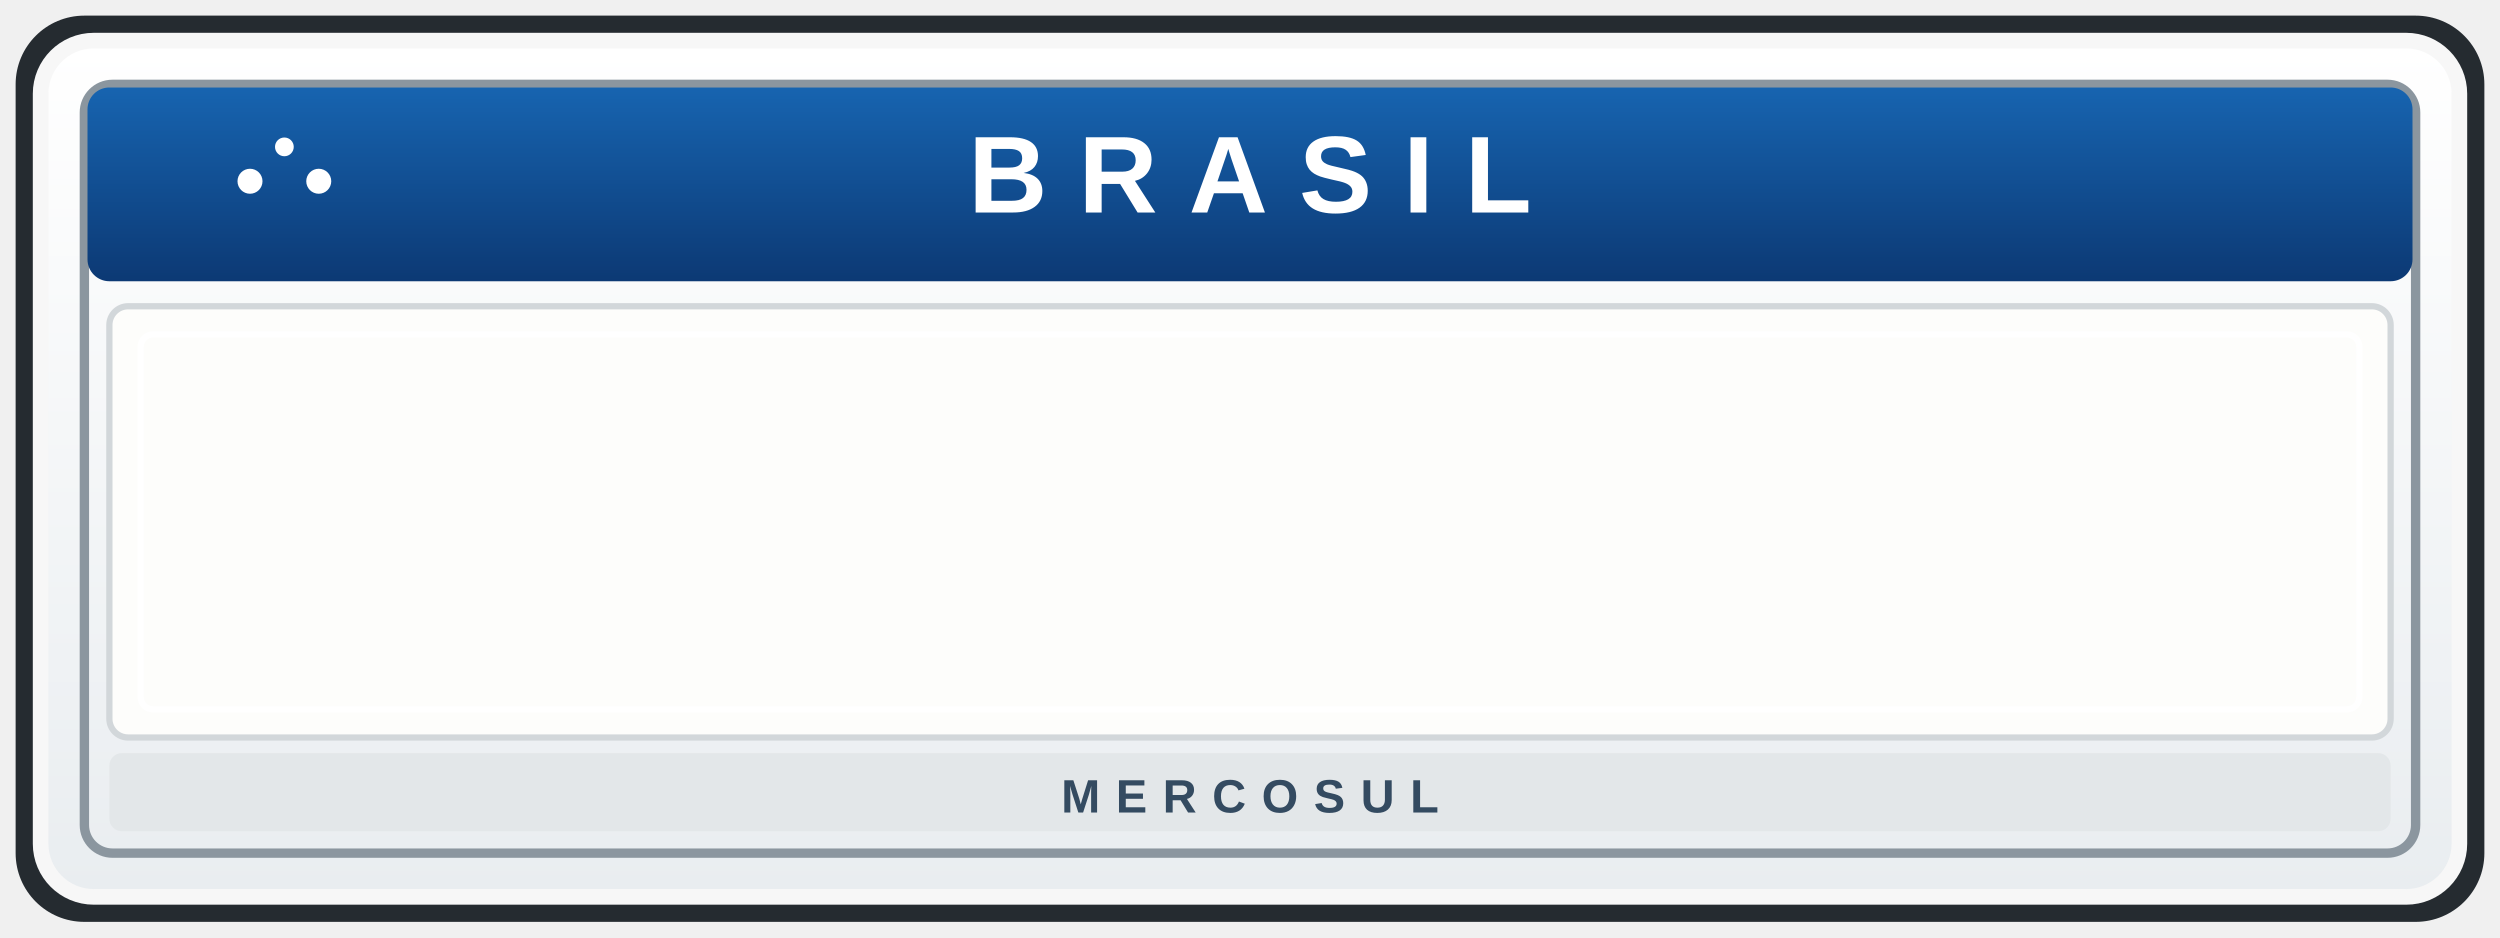
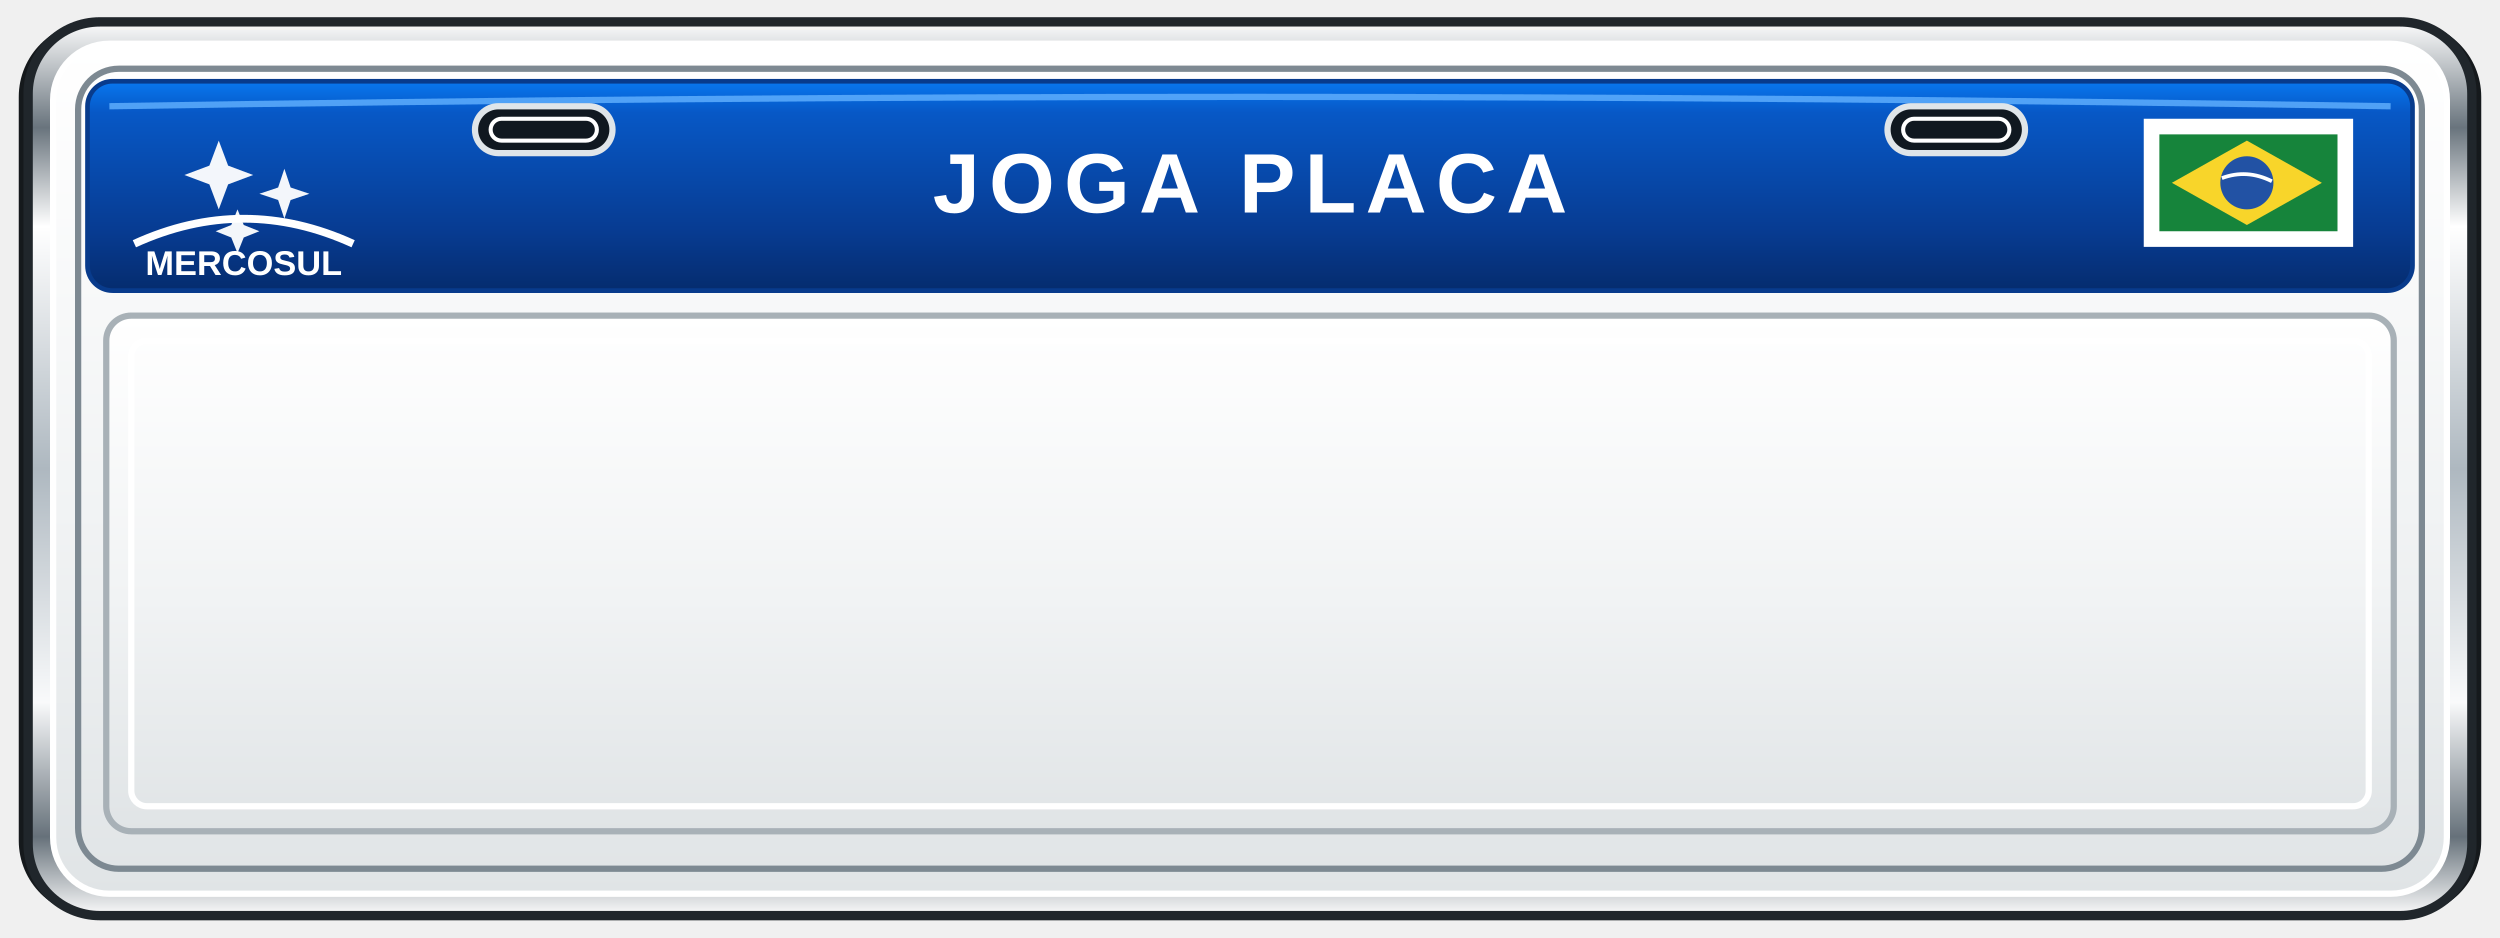
- <svg xmlns="http://www.w3.org/2000/svg" viewBox="0 0 800 300" role="img" aria-label="Placa Mercosul sem caracteres">
+ <svg xmlns="http://www.w3.org/2000/svg" viewBox="0 0 800 300" role="img" aria-label="Placa Mercosul Joga Placa sem caracteres nem QR code">
  <defs>
-     <linearGradient id="metal" x2="0" y2="1">
+     <linearGradient id="chrome" x1="0" y1="0" x2="0" y2="1">
      <stop stop-color="#fff" />
-       <stop offset="1" stop-color="#e9edf0" />
+       <stop offset=".12" stop-color="#69747d" />
+       <stop offset=".23" stop-color="#fff" />
+       <stop offset=".5" stop-color="#aeb8c0" />
+       <stop offset=".76" stop-color="#f9fafb" />
+       <stop offset=".91" stop-color="#66717a" />
+       <stop offset="1" stop-color="#fff" />
    </linearGradient>
-     <linearGradient id="blue" x2="0" y2="1">
-       <stop stop-color="#1764b0" />
-       <stop offset="1" stop-color="#0c3974" />
+     <linearGradient id="blue" x1="0" y1="0" x2="0" y2="1">
+       <stop stop-color="#0877ef" />
+       <stop offset=".15" stop-color="#0758c6" />
+       <stop offset=".72" stop-color="#073b91" />
+       <stop offset="1" stop-color="#052c6e" />
+     </linearGradient>
+     <linearGradient id="white" x1="0" y1="0" x2="0" y2="1">
+       <stop stop-color="#fff" />
+       <stop offset=".55" stop-color="#f1f3f4" />
+       <stop offset="1" stop-color="#e0e4e6" />
    </linearGradient>
  </defs>
-   <rect x="5" y="5" width="790" height="290" rx="22" fill="#252b30" />
-   <rect x="13" y="13" width="774" height="274" rx="17" fill="url(#metal)" stroke="#f7f7f7" stroke-width="5" />
-   <rect x="27" y="27" width="746" height="246" rx="9" fill="none" stroke="#8b969f" stroke-width="3" />
-   <rect x="28" y="28" width="744" height="62" rx="7" fill="url(#blue)" />
-   <text x="400" y="68" font-family="Arial,sans-serif" font-size="35" font-weight="700" letter-spacing="10" text-anchor="middle" fill="#fff">BRASIL</text>
-   <g fill="#fff">
-     <circle cx="80" cy="58" r="4" />
-     <circle cx="91" cy="47" r="3" />
-     <circle cx="102" cy="58" r="4" />
+   <rect x="6" y="7" width="788" height="286" rx="24" fill="#15191c" />
+   <rect x="9" y="7" width="782" height="286" rx="23" fill="url(#chrome)" stroke="#20262b" stroke-width="3" />
+   <rect x="17" y="14" width="766" height="272" rx="18" fill="url(#white)" stroke="#fff" stroke-width="2" />
+   <rect x="25" y="22" width="750" height="256" rx="13" fill="none" stroke="#7d8992" stroke-width="2" />
+   <rect x="28" y="26" width="744" height="67" rx="8" fill="url(#blue)" stroke="#083b8c" stroke-width="1.5" />
+   <path d="M35 34 Q400 28 765 34" fill="none" stroke="#63b2ff" stroke-width="2" opacity=".8" />
+   <g fill="#fff" opacity=".95">
+     <path d="M70 45 l3 8 8 3 -8 3 -3 8 -3 -8 -8 -3 8 -3z" />
+     <path d="M91 54 l2 6 6 2 -6 2 -2 6 -2 -6 -6 -2 6 -2z" />
+     <path d="M76 67 l2 5 5 2 -5 2 -2 5 -2 -5 -5 -2 5 -2z" />
  </g>
-   <rect x="35" y="98" width="730" height="138" rx="6" fill="#fdfdfb" stroke="#d2d7da" stroke-width="2" />
-   <rect x="45" y="107" width="710" height="120" rx="4" fill="none" stroke="#fff" stroke-width="2" />
-   <rect x="35" y="241" width="730" height="25" rx="4" fill="#e3e7e9" />
-   <text x="400" y="260" font-family="Arial,sans-serif" font-size="15" font-weight="700" letter-spacing="5" text-anchor="middle" fill="#344b61">MERCOSUL</text>
+   <path d="M43 78 Q78 62 113 78" fill="none" stroke="#fff" stroke-width="2.5" />
+   <text x="78" y="88" text-anchor="middle" font-family="Arial,Helvetica,sans-serif" font-size="11" font-weight="700" fill="#fff">MERCOSUL</text>
+   <text x="400" y="68" text-anchor="middle" font-family="Arial,Helvetica,sans-serif" font-size="27" font-weight="800" letter-spacing="3" fill="#fff">JOGA PLACA</text>
+   <rect x="687" y="39" width="65" height="39" fill="#fff" stroke="#fff" stroke-width="2" />
+   <rect x="691" y="43" width="57" height="31" fill="#16843b" />
+   <path d="M719 45 L743 58.5 L719 72 L695 58.5 Z" fill="#f8d52a" />
+   <circle cx="719" cy="58.5" r="8.5" fill="#2252a4" />
+   <path d="M711 57 Q719 54 727 58" fill="none" stroke="#fff" stroke-width="1.2" />
+   <g fill="#101820" stroke="#dfe5e9" stroke-width="2">
+     <rect x="152" y="34" width="44" height="15" rx="7.5" />
+     <rect x="604" y="34" width="44" height="15" rx="7.5" />
+   </g>
+   <g fill="none" stroke="#fff" stroke-width="1.3">
+     <rect x="157" y="38" width="34" height="7" rx="3.5" />
+     <rect x="609" y="38" width="34" height="7" rx="3.5" />
+   </g>
+   <rect x="34" y="101" width="732" height="165" rx="8" fill="url(#white)" stroke="#a8b1b7" stroke-width="2" />
+   <rect x="42" y="109" width="716" height="149" rx="5" fill="none" stroke="#fff" stroke-width="2" />
</svg>
